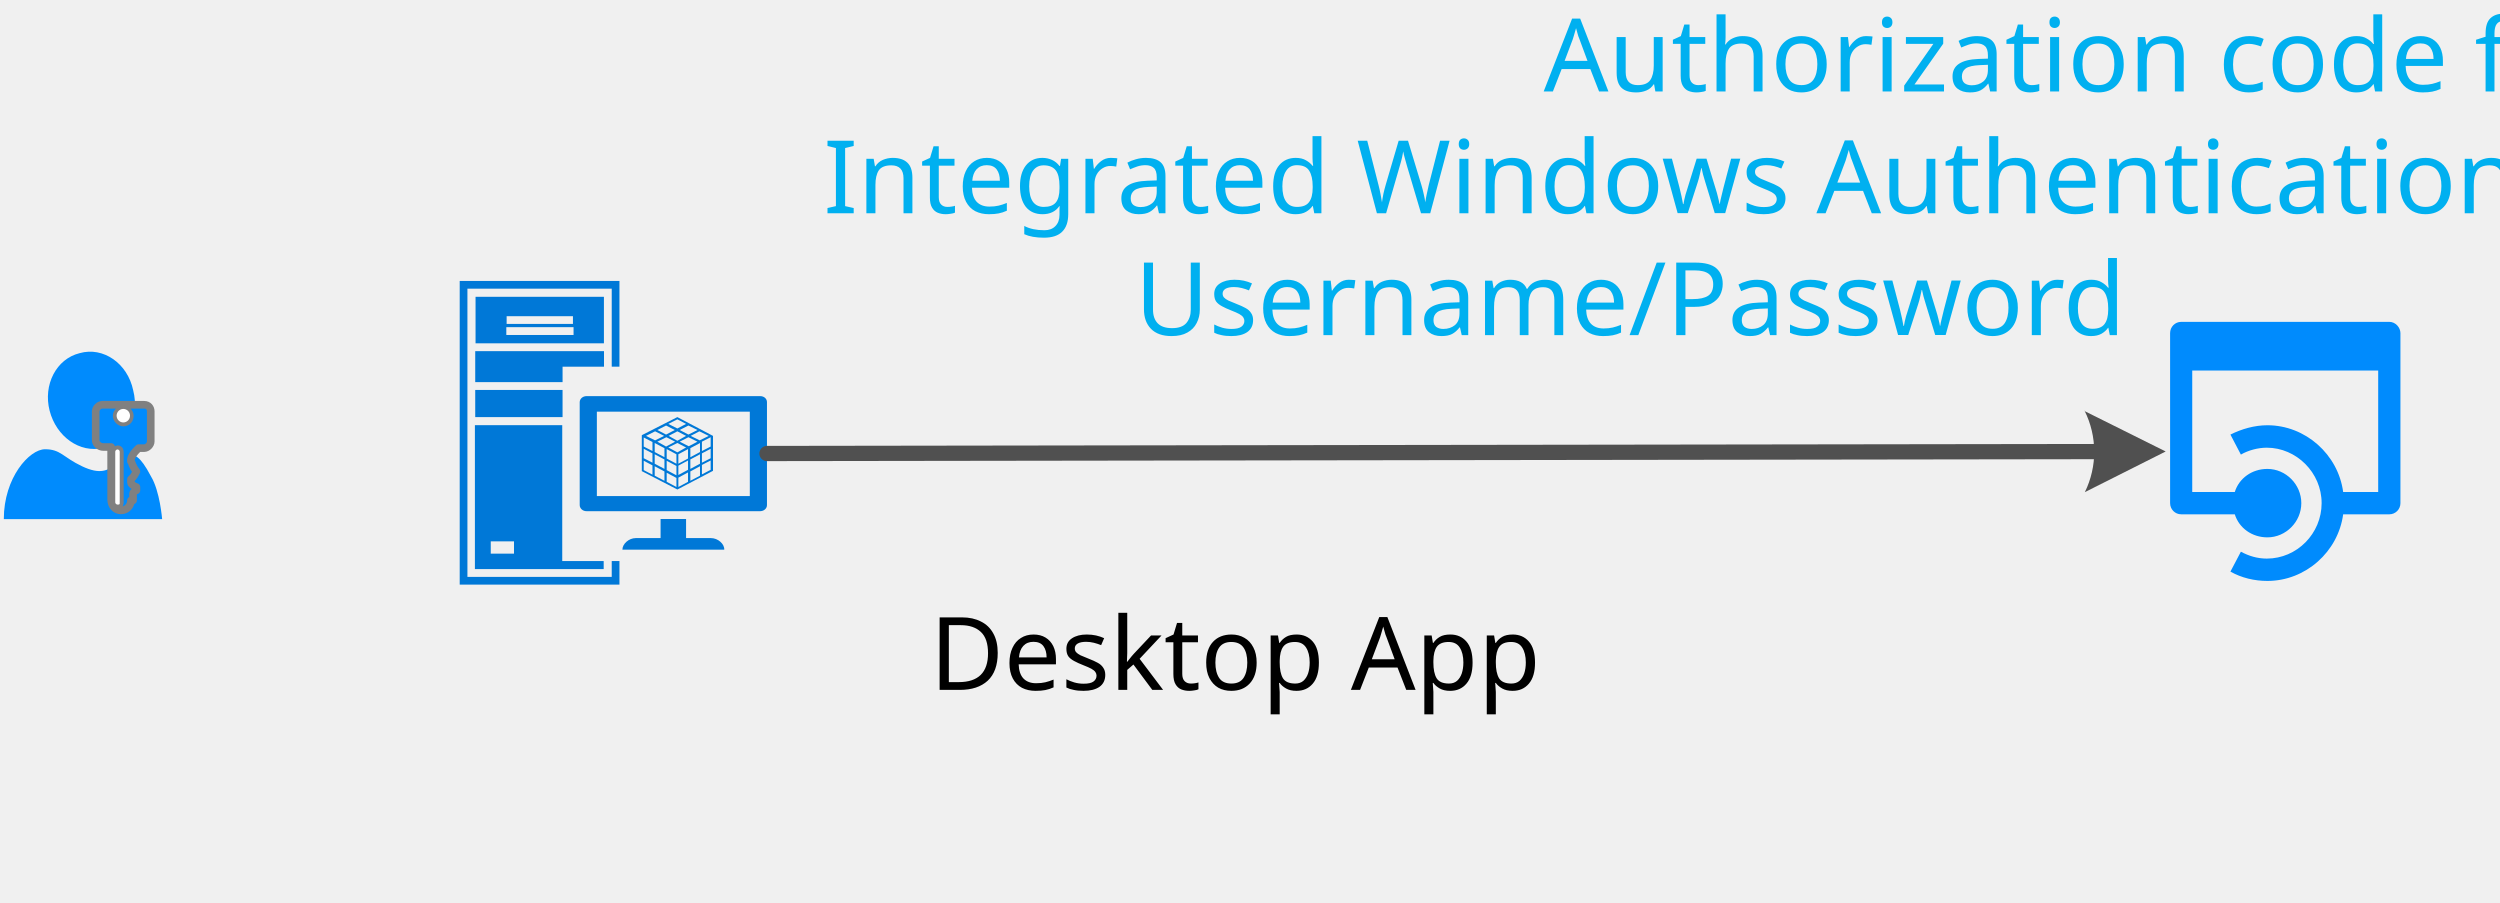
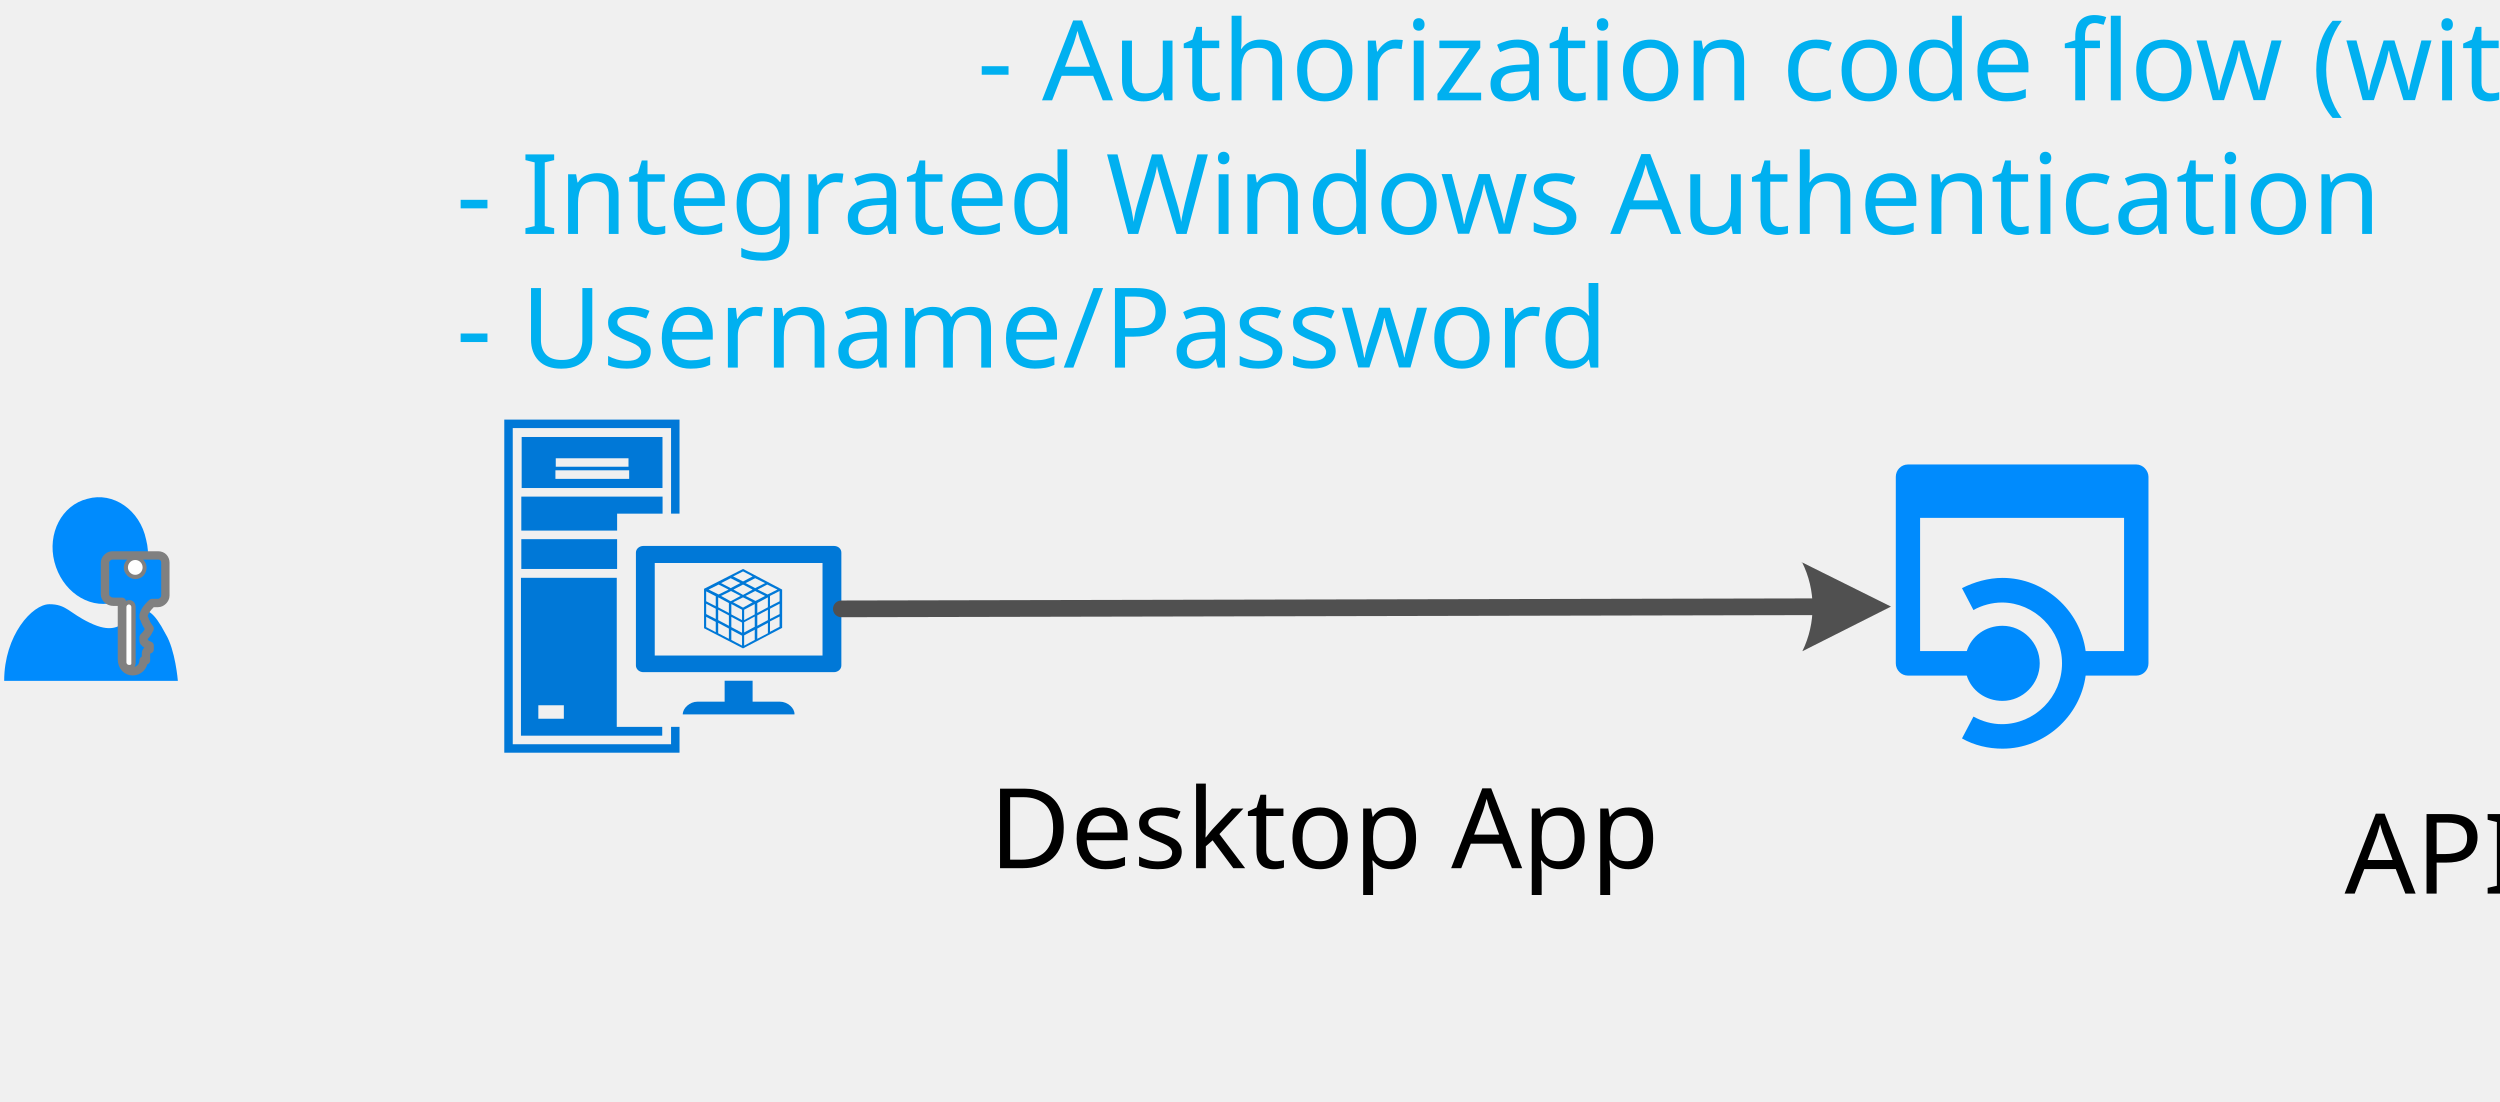
- <svg xmlns="http://www.w3.org/2000/svg" xmlns:ns1="http://schemas.microsoft.com/visio/2003/SVGExtensions/" xmlns:xlink="http://www.w3.org/1999/xlink" width="3.419in" height="1.234in" viewBox="0 0 246.166 88.825" xml:space="preserve" color-interpolation-filters="sRGB" class="st11">
+ <svg xmlns="http://www.w3.org/2000/svg" xmlns:ns1="http://schemas.microsoft.com/visio/2003/SVGExtensions/" xmlns:xlink="http://www.w3.org/1999/xlink" width="3.117in" height="1.373in" viewBox="0 0 224.404 98.825" xml:space="preserve" color-interpolation-filters="sRGB" class="st11">
  <ns1:documentProperties ns1:langID="1036" ns1:metric="true" ns1:viewMarkup="false">
    <ns1:userDefs>
      <ns1:ud ns1:nameU="msvConvertTheme" />
    </ns1:userDefs>
  </ns1:documentProperties>
  <style type="text/css">
	
		.st1 {fill:#0078d7;stroke:none;stroke-linecap:butt;stroke-width:0.637}
- 		.st2 {fill:#000000;font-family:Calibri;font-size:0.833em}
+ 		.st2 {fill:#000000;font-family:Segoe UI;font-size:0.833em}
		.st3 {fill:#008bfd;stroke:none;stroke-linecap:round;stroke-linejoin:round;stroke-width:0.75}
		.st4 {fill:#008bfd;stroke:#808080;stroke-linecap:round;stroke-linejoin:round;stroke-width:0.75}
		.st5 {fill:#ffffff;stroke:none;stroke-linecap:round;stroke-linejoin:round;stroke-width:0.75}
		.st6 {marker-end:url(#mrkr5-44);stroke:#505050;stroke-linecap:round;stroke-linejoin:round;stroke-width:1.5}
		.st7 {fill:#505050;fill-opacity:1;stroke:#505050;stroke-opacity:1;stroke-width:0.373}
		.st8 {fill:none;stroke:none;stroke-linecap:round;stroke-linejoin:round;stroke-width:0.75}
- 		.st9 {fill:#00b0f0;font-family:Calibri;font-size:0.833em}
+ 		.st9 {fill:#00b0f0;font-family:Segoe UI;font-size:0.833em}
		.st10 {font-size:1em}
		.st11 {fill:none;fill-rule:evenodd;font-size:12px;overflow:visible;stroke-linecap:square;stroke-miterlimit:3}
	
	</style>
  <defs id="Markers">
    <g id="lend5">
      <path d="M 2 1 L 0 0 L 1.981 -0.993 C 1.672 -0.365 1.673 0.373 1.985 1 " style="stroke:none" />
    </g>
    <marker id="mrkr5-44" class="st7" ns1:arrowType="5" ns1:arrowSize="2" ns1:setback="4.69" refX="-4.69" orient="auto" markerUnits="strokeWidth" overflow="visible">
      <use xlink:href="#lend5" transform="scale(-2.68,-2.68) " />
    </marker>
  </defs>
  <g ns1:mID="0" ns1:index="1" ns1:groupContext="foregroundPage">
    <ns1:pageProperties ns1:drawingScale="0.0393701" ns1:pageScale="0.0393701" ns1:drawingUnits="24" ns1:shadowOffsetX="8.50394" ns1:shadowOffsetY="-8.50394" />
    <ns1:layer ns1:name="Azure" ns1:index="0" />
    <ns1:layer ns1:name="Connector" ns1:index="1" />
-     <g id="group1612-1" transform="translate(45.265,-31.2669)" ns1:mID="1612" ns1:groupContext="group">
-       <g id="shape1613-2" ns1:mID="1613" ns1:groupContext="shape">
-         <path d="M14.97 88.06 L0.76 88.06 L0.76 59.68 L14.97 59.68 L14.97 67.36 L15.73 67.36 L15.73 58.92 L0 58.92 L0 88.82         L15.73 88.82 L15.73 86.5 L14.97 86.5 L14.97 88.06 Z" class="st1" />
+     <g id="group1171-1" transform="translate(45.265,-31.2669)" ns1:mID="1171" ns1:groupContext="group">
+       <g id="shape1172-2" ns1:mID="1172" ns1:groupContext="shape">
+         <path d="M14.97 98.06 L0.76 98.06 L0.76 69.68 L14.97 69.68 L14.97 77.36 L15.73 77.36 L15.73 68.92 L0 68.92 L0 98.82         L15.73 98.82 L15.73 96.5 L14.97 96.5 L14.97 98.06 Z" class="st1" />
      </g>
-       <g id="shape1614-4" ns1:mID="1614" ns1:groupContext="shape" transform="translate(1.5606,-23.7593)">
-         <path d="M12.64 84.24 L0 84.24 L0 88.82 L12.64 88.82 L12.64 84.24 ZM3.06 86.15 L9.59 86.15 L9.59 86.91 L3.06 86.91         L3.06 86.15 ZM9.65 88 L9.55 88 L3.12 88 L3.03 88 L3.03 87.23 L3.12 87.23 L9.55 87.23 L9.65 87.23 L9.65         88 Z" class="st1" />
+       <g id="shape1173-4" ns1:mID="1173" ns1:groupContext="shape" transform="translate(1.5606,-23.7593)">
+         <path d="M12.64 94.24 L0 94.24 L0 98.82 L12.64 98.82 L12.64 94.24 ZM3.06 96.15 L9.59 96.15 L9.59 96.91 L3.06 96.91         L3.06 96.15 ZM9.65 98 L9.55 98 L3.12 98 L3.03 98 L3.03 97.23 L3.12 97.23 L9.55 97.23 L9.65 97.23 L9.65         98 Z" class="st1" />
      </g>
-       <g id="shape1615-6" ns1:mID="1615" ns1:groupContext="shape" transform="translate(1.52875,-19.9374)">
-         <path d="M0 85.77 L0 88.82 L8.6 88.82 L8.6 87.3 L12.68 87.3 L12.68 85.77 L0 85.77 Z" class="st1" />
+       <g id="shape1174-6" ns1:mID="1174" ns1:groupContext="shape" transform="translate(1.52875,-19.9374)">
+         <path d="M0 95.77 L0 98.82 L8.6 98.82 L8.6 97.3 L12.68 97.3 L12.68 95.77 L0 95.77 Z" class="st1" />
      </g>
-       <g id="shape1616-8" ns1:mID="1616" ns1:groupContext="shape" transform="translate(1.52875,-16.4978)">
-         <rect x="0" y="86.15" width="8.599" height="2.675" class="st1" />
+       <g id="shape1175-8" ns1:mID="1175" ns1:groupContext="shape" transform="translate(1.52875,-16.4978)">
+         <rect x="0" y="96.15" width="8.599" height="2.675" class="st1" />
      </g>
-       <g id="shape1617-10" ns1:mID="1617" ns1:groupContext="shape" transform="translate(1.4969,-1.52875)">
-         <path d="M0.03 88.82 L12.68 88.82 L12.68 88.03 L8.6 88.03 L8.6 74.65 L0 74.65 L0 88.82 L0.03 88.82 ZM1.56 86.09 L3.85         86.09 L3.85 87.3 L1.56 87.3 L1.56 86.09 Z" class="st1" />
+       <g id="shape1176-10" ns1:mID="1176" ns1:groupContext="shape" transform="translate(1.4969,-1.52875)">
+         <path d="M0.03 98.82 L12.68 98.82 L12.68 98.03 L8.6 98.03 L8.6 84.65 L0 84.65 L0 98.82 L0.03 98.82 ZM1.56 96.09 L3.85         96.09 L3.85 97.3 L1.56 97.3 L1.56 96.09 Z" class="st1" />
      </g>
-       <g id="shape1618-12" ns1:mID="1618" ns1:groupContext="shape" transform="translate(16.02,-3.43969)">
-         <path d="M8.73 87.68 L6.27 87.68 L6.27 85.8 L3.76 85.8 L3.76 87.68 L1.31 87.68 C0.64 87.68 0 88.25 0 88.82 L10.03         88.82 C10.06 88.25 9.4 87.68 8.73 87.68 Z" class="st1" />
+       <g id="shape1177-12" ns1:mID="1177" ns1:groupContext="shape" transform="translate(16.02,-3.43969)">
+         <path d="M8.73 97.68 L6.27 97.68 L6.27 95.8 L3.76 95.8 L3.76 97.68 L1.31 97.68 C0.64 97.68 0 98.25 0 98.82 L10.03         98.82 C10.06 98.25 9.4 97.68 8.73 97.68 Z" class="st1" />
      </g>
-       <g id="shape1619-14" ns1:mID="1619" ns1:groupContext="shape" transform="translate(11.816,-7.22971)">
-         <path d="M17.77 77.49 L0.67 77.49 C0.32 77.49 0 77.74 0 78.09 L0 88.22 C0 88.54 0.29 88.82 0.67 88.82 L17.77 88.82         C18.12 88.82 18.44 88.57 18.44 88.22 L18.44 78.09 C18.44 77.74 18.15 77.49 17.77 77.49 ZM16.75 87.33         L1.69 87.33 L1.69 79.02 L16.75 79.02 L16.75 87.33 Z" class="st1" />
+       <g id="shape1178-14" ns1:mID="1178" ns1:groupContext="shape" transform="translate(11.816,-7.22971)">
+         <path d="M17.77 87.49 L0.67 87.49 C0.32 87.49 0 87.74 0 88.09 L0 98.22 C0 98.54 0.29 98.82 0.67 98.82 L17.77 98.82         C18.12 98.82 18.44 98.57 18.44 98.22 L18.44 88.09 C18.44 87.74 18.15 87.49 17.77 87.49 ZM16.75 97.33         L1.69 97.33 L1.69 89.02 L16.75 89.02 L16.75 97.33 Z" class="st1" />
      </g>
-       <g id="shape1620-16" ns1:mID="1620" ns1:groupContext="shape" transform="translate(17.931,-9.36359)">
-         <path d="M7.01 86.98 L7.01 83.54 L3.5 81.69 L0 83.47 L0 87.01 L3.5 88.82 L7.01 86.98 ZM2.61 84.68 L3.5 84.24 L4.36         84.68 L3.5 85.16 L2.61 84.68 ZM2.64 83.54 L3.5 83.09 L4.36 83.54 L3.5 84.02 L2.64 83.54 ZM4.55 88.06         L3.6 88.57 L3.6 87.65 L4.55 87.14 L4.55 88.06 ZM4.55 86.88 L3.6 87.39 L3.6 86.47 L4.55 85.96 L4.55 86.88         ZM4.55 85.77 L3.6 86.28 L3.6 85.35 L4.55 84.84 L4.55 85.77 ZM3.73 84.11 L4.59 83.67 L5.48 84.11 L4.62         84.56 L3.73 84.11 ZM5.73 87.46 L4.78 87.96 L4.78 87.04 L5.73 86.53 L5.73 87.46 ZM5.73 86.28 L4.78 86.79         L4.78 85.86 L5.73 85.35 L5.73 86.28 ZM5.73 85.13 L4.78 85.64 L4.78 84.75 L5.73 84.24 L5.73 85.13 ZM6.78         86.88 L5.92 87.33 L5.92 86.4 L6.78 85.96 L6.78 86.88 ZM6.78 85.74 L5.92 86.18 L5.92 85.26 L6.78 84.81         L6.78 85.74 ZM6.78 84.59 L5.92 85.03 L5.92 84.11 L6.78 83.67 L6.78 84.59 ZM6.59 83.54 L5.7 83.98 L4.81         83.54 L5.67 83.09 L6.59 83.54 ZM5.48 82.96 L4.59 83.41 L3.73 82.96 L4.59 82.52 L5.48 82.96 ZM3.5 81.91         L4.36 82.36 L3.5 82.81 L2.61 82.36 L3.5 81.91 ZM2.39 82.52 L3.25 82.96 L2.39 83.41 L1.53 82.96 L2.39         82.52 ZM1.31 83.09 L2.2 83.54 L1.31 83.98 L0.41 83.54 L1.31 83.09 ZM1.05 87.36 L0.19 86.91 L0.19 85.99         L1.05 86.44 L1.05 87.36 ZM1.05 86.18 L0.19 85.74 L0.19 84.81 L1.05 85.26 L1.05 86.18 ZM1.05 85.03 L0.19         84.59 L0.19 83.7 L1.05 84.14 L1.05 85.03 ZM2.23 87.96 L1.27 87.46 L1.27 86.53 L2.23 87.04 L2.23 87.96         ZM2.23 86.79 L1.27 86.28 L1.27 85.35 L2.23 85.86 L2.23 86.79 ZM2.23 85.64 L1.27 85.13 L1.27 84.24 L2.23         84.75 L2.23 85.64 ZM1.53 84.11 L2.42 83.67 L3.28 84.11 L2.39 84.59 L1.53 84.11 ZM3.41 88.57 L2.45 88.06         L2.45 87.17 L3.41 87.68 L3.41 88.57 ZM3.41 87.42 L2.45 86.91 L2.45 85.99 L3.41 86.5 L3.41 87.42 ZM3.41         86.28 L2.45 85.77 L2.45 84.84 L3.41 85.35 L3.41 86.28 Z" class="st1" />
+       <g id="shape1179-16" ns1:mID="1179" ns1:groupContext="shape" transform="translate(17.931,-9.36359)">
+         <path d="M7.01 96.98 L7.01 93.54 L3.5 91.69 L0 93.47 L0 97.01 L3.5 98.82 L7.01 96.98 ZM2.61 94.68 L3.5 94.24 L4.36         94.68 L3.5 95.16 L2.61 94.68 ZM2.64 93.54 L3.5 93.09 L4.36 93.54 L3.5 94.02 L2.64 93.54 ZM4.55 98.06         L3.6 98.57 L3.6 97.65 L4.55 97.14 L4.55 98.06 ZM4.55 96.88 L3.6 97.39 L3.6 96.47 L4.55 95.96 L4.55 96.88         ZM4.55 95.77 L3.6 96.28 L3.6 95.35 L4.55 94.84 L4.55 95.77 ZM3.73 94.11 L4.59 93.67 L5.48 94.11 L4.62         94.56 L3.73 94.11 ZM5.73 97.46 L4.78 97.96 L4.78 97.04 L5.73 96.53 L5.73 97.46 ZM5.73 96.28 L4.78 96.79         L4.78 95.86 L5.73 95.35 L5.73 96.28 ZM5.73 95.13 L4.78 95.64 L4.78 94.75 L5.73 94.24 L5.73 95.13 ZM6.78         96.88 L5.92 97.33 L5.92 96.4 L6.78 95.96 L6.78 96.88 ZM6.78 95.74 L5.92 96.18 L5.92 95.26 L6.78 94.81         L6.78 95.74 ZM6.78 94.59 L5.92 95.03 L5.92 94.11 L6.78 93.67 L6.78 94.59 ZM6.59 93.54 L5.7 93.98 L4.81         93.54 L5.67 93.09 L6.59 93.54 ZM5.48 92.96 L4.59 93.41 L3.73 92.96 L4.59 92.52 L5.48 92.96 ZM3.5 91.91         L4.36 92.36 L3.5 92.81 L2.61 92.36 L3.5 91.91 ZM2.39 92.52 L3.25 92.96 L2.39 93.41 L1.53 92.96 L2.39         92.52 ZM1.31 93.09 L2.2 93.54 L1.31 93.98 L0.41 93.54 L1.31 93.09 ZM1.05 97.36 L0.19 96.91 L0.19 95.99         L1.05 96.44 L1.05 97.36 ZM1.05 96.18 L0.19 95.74 L0.19 94.81 L1.05 95.26 L1.05 96.18 ZM1.05 95.03 L0.19         94.59 L0.19 93.7 L1.05 94.14 L1.05 95.03 ZM2.23 97.96 L1.27 97.46 L1.27 96.53 L2.23 97.04 L2.23 97.96         ZM2.23 96.79 L1.27 96.28 L1.27 95.35 L2.23 95.86 L2.23 96.79 ZM2.23 95.64 L1.27 95.13 L1.27 94.24 L2.23         94.75 L2.23 95.64 ZM1.53 94.11 L2.42 93.67 L3.28 94.11 L2.39 94.59 L1.53 94.11 ZM3.41 98.57 L2.45 98.06         L2.45 97.17 L3.41 97.68 L3.41 98.57 ZM3.41 97.42 L2.45 96.91 L2.45 95.99 L3.41 96.5 L3.41 97.42 ZM3.41         96.28 L2.45 95.77 L2.45 94.84 L3.41 95.35 L3.41 96.28 Z" class="st1" />
      </g>
-       <g id="shape1612-18" ns1:mID="1612" ns1:groupContext="groupContent">
+       <g id="shape1171-18" ns1:mID="1171" ns1:groupContext="groupContent">
        <ns1:textBlock ns1:margins="rect(0,0,0,0)" ns1:tabSpace="42.5197" ns1:verticalAlign="0" />
-         <ns1:textRect cx="15.128" cy="105.139" width="67.07" height="29.906" />
-         <text x="-10.88" y="99.19" class="st2" ns1:langID="1033">
+         <ns1:textRect cx="15.128" cy="115.139" width="67.07" height="29.906" />
+         <text x="-13.64" y="109.19" class="st2" ns1:langID="1033">
          <ns1:paragraph ns1:horizAlign="1" />
          <ns1:tabList />Desktop App</text>
      </g>
    </g>
-     <g id="group1621-20" transform="translate(0.375,-37.716)" ns1:mID="1621" ns1:groupContext="group" ns1:layerMember="0">
-       <g id="group1622-21" ns1:mID="1622" ns1:groupContext="group" ns1:layerMember="0">
-         <g id="group1623-22" ns1:mID="1623" ns1:groupContext="group" ns1:layerMember="0">
-           <g id="group1624-23" transform="translate(3.8518,-6.4617)" ns1:mID="1624" ns1:groupContext="group" ns1:layerMember="0">
-             <g id="shape1625-24" ns1:mID="1625" ns1:groupContext="shape" ns1:layerMember="0">
-               <path d="M3.62 78.94 C1.32 79.5 0 82.05 0.66 84.61 C1.32 87.16 3.62 88.82 5.93 88.27 C8.23 87.71 9.55            85.16 8.89 82.61 C8.34 79.94 5.93 78.28 3.62 78.94 Z" class="st3" />
+     <g id="group1180-20" transform="translate(0.375,-37.716)" ns1:mID="1180" ns1:groupContext="group" ns1:layerMember="0">
+       <g id="group1181-21" ns1:mID="1181" ns1:groupContext="group" ns1:layerMember="0">
+         <g id="group1182-22" ns1:mID="1182" ns1:groupContext="group" ns1:layerMember="0">
+           <g id="group1183-23" transform="translate(3.8518,-6.4617)" ns1:mID="1183" ns1:groupContext="group" ns1:layerMember="0">
+             <g id="shape1184-24" ns1:mID="1184" ns1:groupContext="shape" ns1:layerMember="0">
+               <path d="M3.62 88.94 C1.32 89.5 0 92.05 0.66 94.61 C1.32 97.16 3.62 98.82 5.93 98.27 C8.23 97.71 9.55            95.16 8.89 92.61 C8.34 89.94 5.93 88.28 3.62 88.94 Z" class="st3" />
            </g>
          </g>
-           <g id="group1626-26" ns1:mID="1626" ns1:groupContext="group" ns1:layerMember="0">
-             <g id="shape1627-27" ns1:mID="1627" ns1:groupContext="shape" ns1:layerMember="0">
-               <path d="M12.41 82.5 C11.97 82.5 11.53 83.27 10.87 83.61 C10.21 83.94 9.55 84.5 7.69 83.61 C5.82 82.72            5.6 81.94 4.06 81.94 C2.53 81.94 0 84.72 0 88.82 L15.59 88.82 C15.59 88.82 15.37 86.05 14.49            84.61 C13.39 82.5 12.85 82.5 12.41 82.5 Z" class="st3" />
+           <g id="group1185-26" ns1:mID="1185" ns1:groupContext="group" ns1:layerMember="0">
+             <g id="shape1186-27" ns1:mID="1186" ns1:groupContext="shape" ns1:layerMember="0">
+               <path d="M12.41 92.5 C11.97 92.5 11.53 93.27 10.87 93.61 C10.21 93.94 9.55 94.5 7.69 93.61 C5.82 92.72            5.6 91.94 4.06 91.94 C2.53 91.94 0 94.72 0 98.82 L15.59 98.82 C15.59 98.82 15.37 96.05 14.49            94.61 C13.39 92.5 12.85 92.5 12.41 92.5 Z" class="st3" />
            </g>
          </g>
        </g>
      </g>
-       <g id="group1628-29" transform="translate(9.0485,-0.85947)" ns1:mID="1628" ns1:groupContext="group" ns1:layerMember="0">
-         <g id="shape1629-30" ns1:mID="1629" ns1:groupContext="shape" ns1:layerMember="0">
-           <path d="M4.77 78.42 L0.65 78.42 C0.33 78.42 0 78.74 0 79.07 L0 81.92 C0 82.25 0.33 82.58 0.76 82.58 L1.52 82.58          L1.52 87.73 C1.52 88.39 1.95 88.82 2.49 88.82 C3.03 88.82 3.47 88.39 3.47 87.84 C3.58 87.84 3.68          87.84 3.68 87.84 C3.68 87.84 3.68 87.29 3.68 87.18 C3.68 86.96 4.01 86.85 4.01 86.85 C4.01 86.85          4.01 86.52 4.01 86.52 C3.68 86.41 3.47 86.2 3.47 86.09 L3.47 85.76 C3.58 85.65 3.68 85.54 3.68 85.54          C3.79 85.43 4.01 84.99 4.01 84.99 C4.01 84.99 3.68 84.55 3.68 84.44 C3.58 84.33 3.58 84.11 3.47          84 L3.47 83.78 C3.58 83.24 4.23 82.69 4.23 82.69 L4.77 82.69 C5.09 82.69 5.42 82.36 5.42 82.03 L5.42          79.07 C5.42 78.74 5.2 78.42 4.77 78.42 ZM2.38 87.95 C2.38 88.17 2.38 88.28 2.17 88.28 C1.95 88.28          1.95 88.06 1.95 87.95 L1.95 83.13 C1.95 82.91 2.06 82.8 2.17 82.8 C2.38 82.8 2.38 83.02 2.38 83.13          L2.38 87.95 ZM2.71 80.17 C2.38 80.17 2.06 79.84 2.06 79.51 C2.06 79.18 2.38 78.85 2.71 78.85 C3.03          78.85 3.36 79.18 3.36 79.51 C3.36 79.84 3.14 80.17 2.71 80.17 Z" class="st4" />
+       <g id="group1187-29" transform="translate(9.0485,-0.85947)" ns1:mID="1187" ns1:groupContext="group" ns1:layerMember="0">
+         <g id="shape1188-30" ns1:mID="1188" ns1:groupContext="shape" ns1:layerMember="0">
+           <path d="M4.77 88.42 L0.65 88.42 C0.33 88.42 0 88.74 0 89.07 L0 91.92 C0 92.25 0.33 92.58 0.76 92.58 L1.52 92.58          L1.52 97.73 C1.52 98.39 1.95 98.82 2.49 98.82 C3.03 98.82 3.47 98.39 3.47 97.84 C3.58 97.84 3.68          97.84 3.68 97.84 C3.68 97.84 3.68 97.29 3.68 97.18 C3.68 96.96 4.01 96.85 4.01 96.85 C4.01 96.85          4.01 96.52 4.01 96.52 C3.68 96.41 3.47 96.2 3.47 96.09 L3.47 95.76 C3.58 95.65 3.68 95.54 3.68 95.54          C3.79 95.43 4.01 94.99 4.01 94.99 C4.01 94.99 3.68 94.55 3.68 94.44 C3.58 94.33 3.58 94.11 3.47          94 L3.47 93.78 C3.58 93.24 4.23 92.69 4.23 92.69 L4.77 92.69 C5.09 92.69 5.42 92.36 5.42 92.03 L5.42          89.07 C5.42 88.74 5.2 88.42 4.77 88.42 ZM2.38 97.95 C2.38 98.17 2.38 98.28 2.17 98.28 C1.95 98.28          1.95 98.06 1.95 97.95 L1.95 93.13 C1.95 92.91 2.06 92.8 2.17 92.8 C2.38 92.8 2.38 93.02 2.38 93.13          L2.38 97.95 ZM2.71 90.17 C2.38 90.17 2.06 89.84 2.06 89.51 C2.06 89.18 2.38 88.85 2.71 88.85 C3.03          88.85 3.36 89.18 3.36 89.51 C3.36 89.84 3.14 90.17 2.71 90.17 Z" class="st4" />
        </g>
-         <g id="shape1630-32" ns1:mID="1630" ns1:groupContext="shape" ns1:layerMember="0" transform="translate(1.92482,-0.570755)">
-           <path d="M0.22 88.82 C0.11 88.82 0 88.71 0 88.6 L0 83.61 C0 83.5 0.11 83.39 0.22 83.39 C0.33 83.39 0.44 83.5          0.44 83.61 L0.44 88.71 C0.44 88.82 0.33 88.82 0.22 88.82 Z" class="st5" />
+         <g id="shape1189-32" ns1:mID="1189" ns1:groupContext="shape" ns1:layerMember="0" transform="translate(1.92482,-0.570755)">
+           <path d="M0.22 98.82 C0.11 98.82 0 98.71 0 98.6 L0 93.61 C0 93.5 0.11 93.39 0.22 93.39 C0.33 93.39 0.44 93.5          0.44 93.61 L0.44 98.71 C0.44 98.82 0.33 98.82 0.22 98.82 Z" class="st5" />
        </g>
-         <g id="shape1631-34" ns1:mID="1631" ns1:groupContext="shape" ns1:layerMember="0" transform="translate(2.05993,-8.66317)">
-           <ellipse cx="0.659" cy="88.159" rx="0.659" ry="0.666" class="st5" />
+         <g id="shape1190-34" ns1:mID="1190" ns1:groupContext="shape" ns1:layerMember="0" transform="translate(2.05993,-8.66317)">
+           <ellipse cx="0.659" cy="98.159" rx="0.659" ry="0.666" class="st5" />
        </g>
      </g>
    </g>
-     <g id="shape1632-36" ns1:mID="1632" ns1:groupContext="shape" ns1:layerMember="0" transform="translate(213.682,-31.6285)">
+     <g id="shape1191-36" ns1:mID="1191" ns1:groupContext="shape" ns1:layerMember="0" transform="translate(170.17,-31.6285)">
      <ns1:textBlock ns1:margins="rect(4,4,4,4)" ns1:tabSpace="42.5197" />
-       <ns1:textRect cx="11.339" cy="98.827" width="42.3" height="20.004" />
-       <path d="M21.59 63.31 L1.09 63.31 C0.49 63.31 0 63.8 0 64.42 L0 81.16 C0 81.77 0.49 82.26 1.09 82.26 L6.37 82.26 C6.79        83.61 8.06 84.53 9.58 84.53 C11.4 84.53 12.92 83 12.92 81.16 C12.92 79.32 11.4 77.79 9.58 77.79 C8.06 77.79        6.79 78.71 6.37 80.06 L2.18 80.06 L2.18 68.1 L20.49 68.1 L20.49 80.06 L17.04 80.06 C16.55 76.38 13.34 73.49        9.58 73.49 C8.31 73.49 7.03 73.86 5.94 74.41 L6.97 76.38 C7.7 75.95 8.67 75.7 9.52 75.7 C12.43 75.7 14.92        78.15 14.92 81.16 C14.92 84.16 12.49 86.62 9.52 86.62 C8.61 86.62 7.76 86.37 6.97 85.94 L5.94 87.9 C7.03        88.52 8.31 88.82 9.58 88.82 C13.34 88.82 16.55 85.94 17.04 82.26 L21.59 82.26 C22.19 82.26 22.68 81.77 22.68        81.16 L22.68 64.42 C22.68 63.86 22.19 63.31 21.59 63.31 Z" class="st3" />
-       <text x="-4.67" y="101.83" class="st2" ns1:langID="16393">
+       <ns1:textRect cx="11.339" cy="108.827" width="46.41" height="20.004" />
+       <path d="M21.59 73.31 L1.09 73.31 C0.49 73.31 0 73.8 0 74.42 L0 91.16 C0 91.77 0.49 92.26 1.09 92.26 L6.37 92.26 C6.79        93.61 8.06 94.53 9.58 94.53 C11.4 94.53 12.92 93 12.92 91.16 C12.92 89.32 11.4 87.79 9.58 87.79 C8.06 87.79        6.79 88.71 6.37 90.06 L2.18 90.06 L2.18 78.1 L20.49 78.1 L20.49 90.06 L17.04 90.06 C16.55 86.38 13.34 83.49        9.58 83.49 C8.31 83.49 7.03 83.86 5.94 84.41 L6.97 86.38 C7.7 85.95 8.67 85.7 9.52 85.7 C12.43 85.7 14.92        88.15 14.92 91.16 C14.92 94.16 12.49 96.62 9.52 96.62 C8.61 96.62 7.76 96.37 6.97 95.94 L5.94 97.9 C7.03        98.52 8.31 98.82 9.58 98.82 C13.34 98.82 16.55 95.94 17.04 92.26 L21.59 92.26 C22.19 92.26 22.68 91.77 22.68        91.16 L22.68 74.42 C22.68 73.86 22.19 73.31 21.59 73.31 Z" class="st3" />
+       <text x="-6.49" y="111.83" class="st2" ns1:langID="16393">
        <ns1:paragraph ns1:horizAlign="1" />
        <ns1:tabList />API App</text>
    </g>
-     <g id="shape1633-39" ns1:mID="1633" ns1:groupContext="shape" ns1:layerMember="1;0" transform="translate(75.5215,-37.1953)">
-       <path d="M0 81.84 L130.69 81.65" class="st6" />
+     <g id="shape1192-39" ns1:mID="1192" ns1:groupContext="shape" ns1:layerMember="1;0" transform="translate(75.5215,-37.1982)">
+       <path d="M0 91.84 L87.18 91.65" class="st6" />
    </g>
-     <g id="shape1634-45" ns1:mID="1634" ns1:groupContext="shape" transform="translate(71.7159,-60.8248)">
+     <g id="shape1193-45" ns1:mID="1193" ns1:groupContext="shape" transform="translate(36.9419,-70.8248)">
      <ns1:textBlock ns1:margins="rect(4,4,4,4)" ns1:tabSpace="42.5197" />
-       <ns1:textRect cx="82.322" cy="78.825" width="164.65" height="20" />
-       <rect x="0" y="68.825" width="164.643" height="20" class="st8" />
-       <text x="33.51" y="69.82" class="st9" ns1:langID="1033">
-         <ns1:paragraph ns1:horizAlign="1" />
-         <ns1:tabList />Authorization code flow<ns1:lf />
-         <tspan x="9.36" dy="1.2em" class="st10">Integrated Windows Authentication<ns1:newlineChar />
-         </tspan>
-         <tspan x="40.02" dy="1.2em" class="st10">Username/Password</tspan>
-       </text>
+       <ns1:textRect cx="93.543" cy="88.825" width="187.09" height="20" />
+       <rect x="0" y="78.825" width="187.087" height="20" class="st8" />
+       <text x="4" y="79.82" class="st9" ns1:langID="1033">
+         <ns1:paragraph />
+         <ns1:tabList />- Authorization code flow (with PKCE)<ns1:newlineChar />
+         <tspan x="4" dy="1.2em" class="st10">-</tspan> Integrated Windows Authentication<ns1:newlineChar />
+         <tspan x="4" dy="1.2em" class="st10">-</tspan> Username/Password</text>
    </g>
  </g>
</svg>
